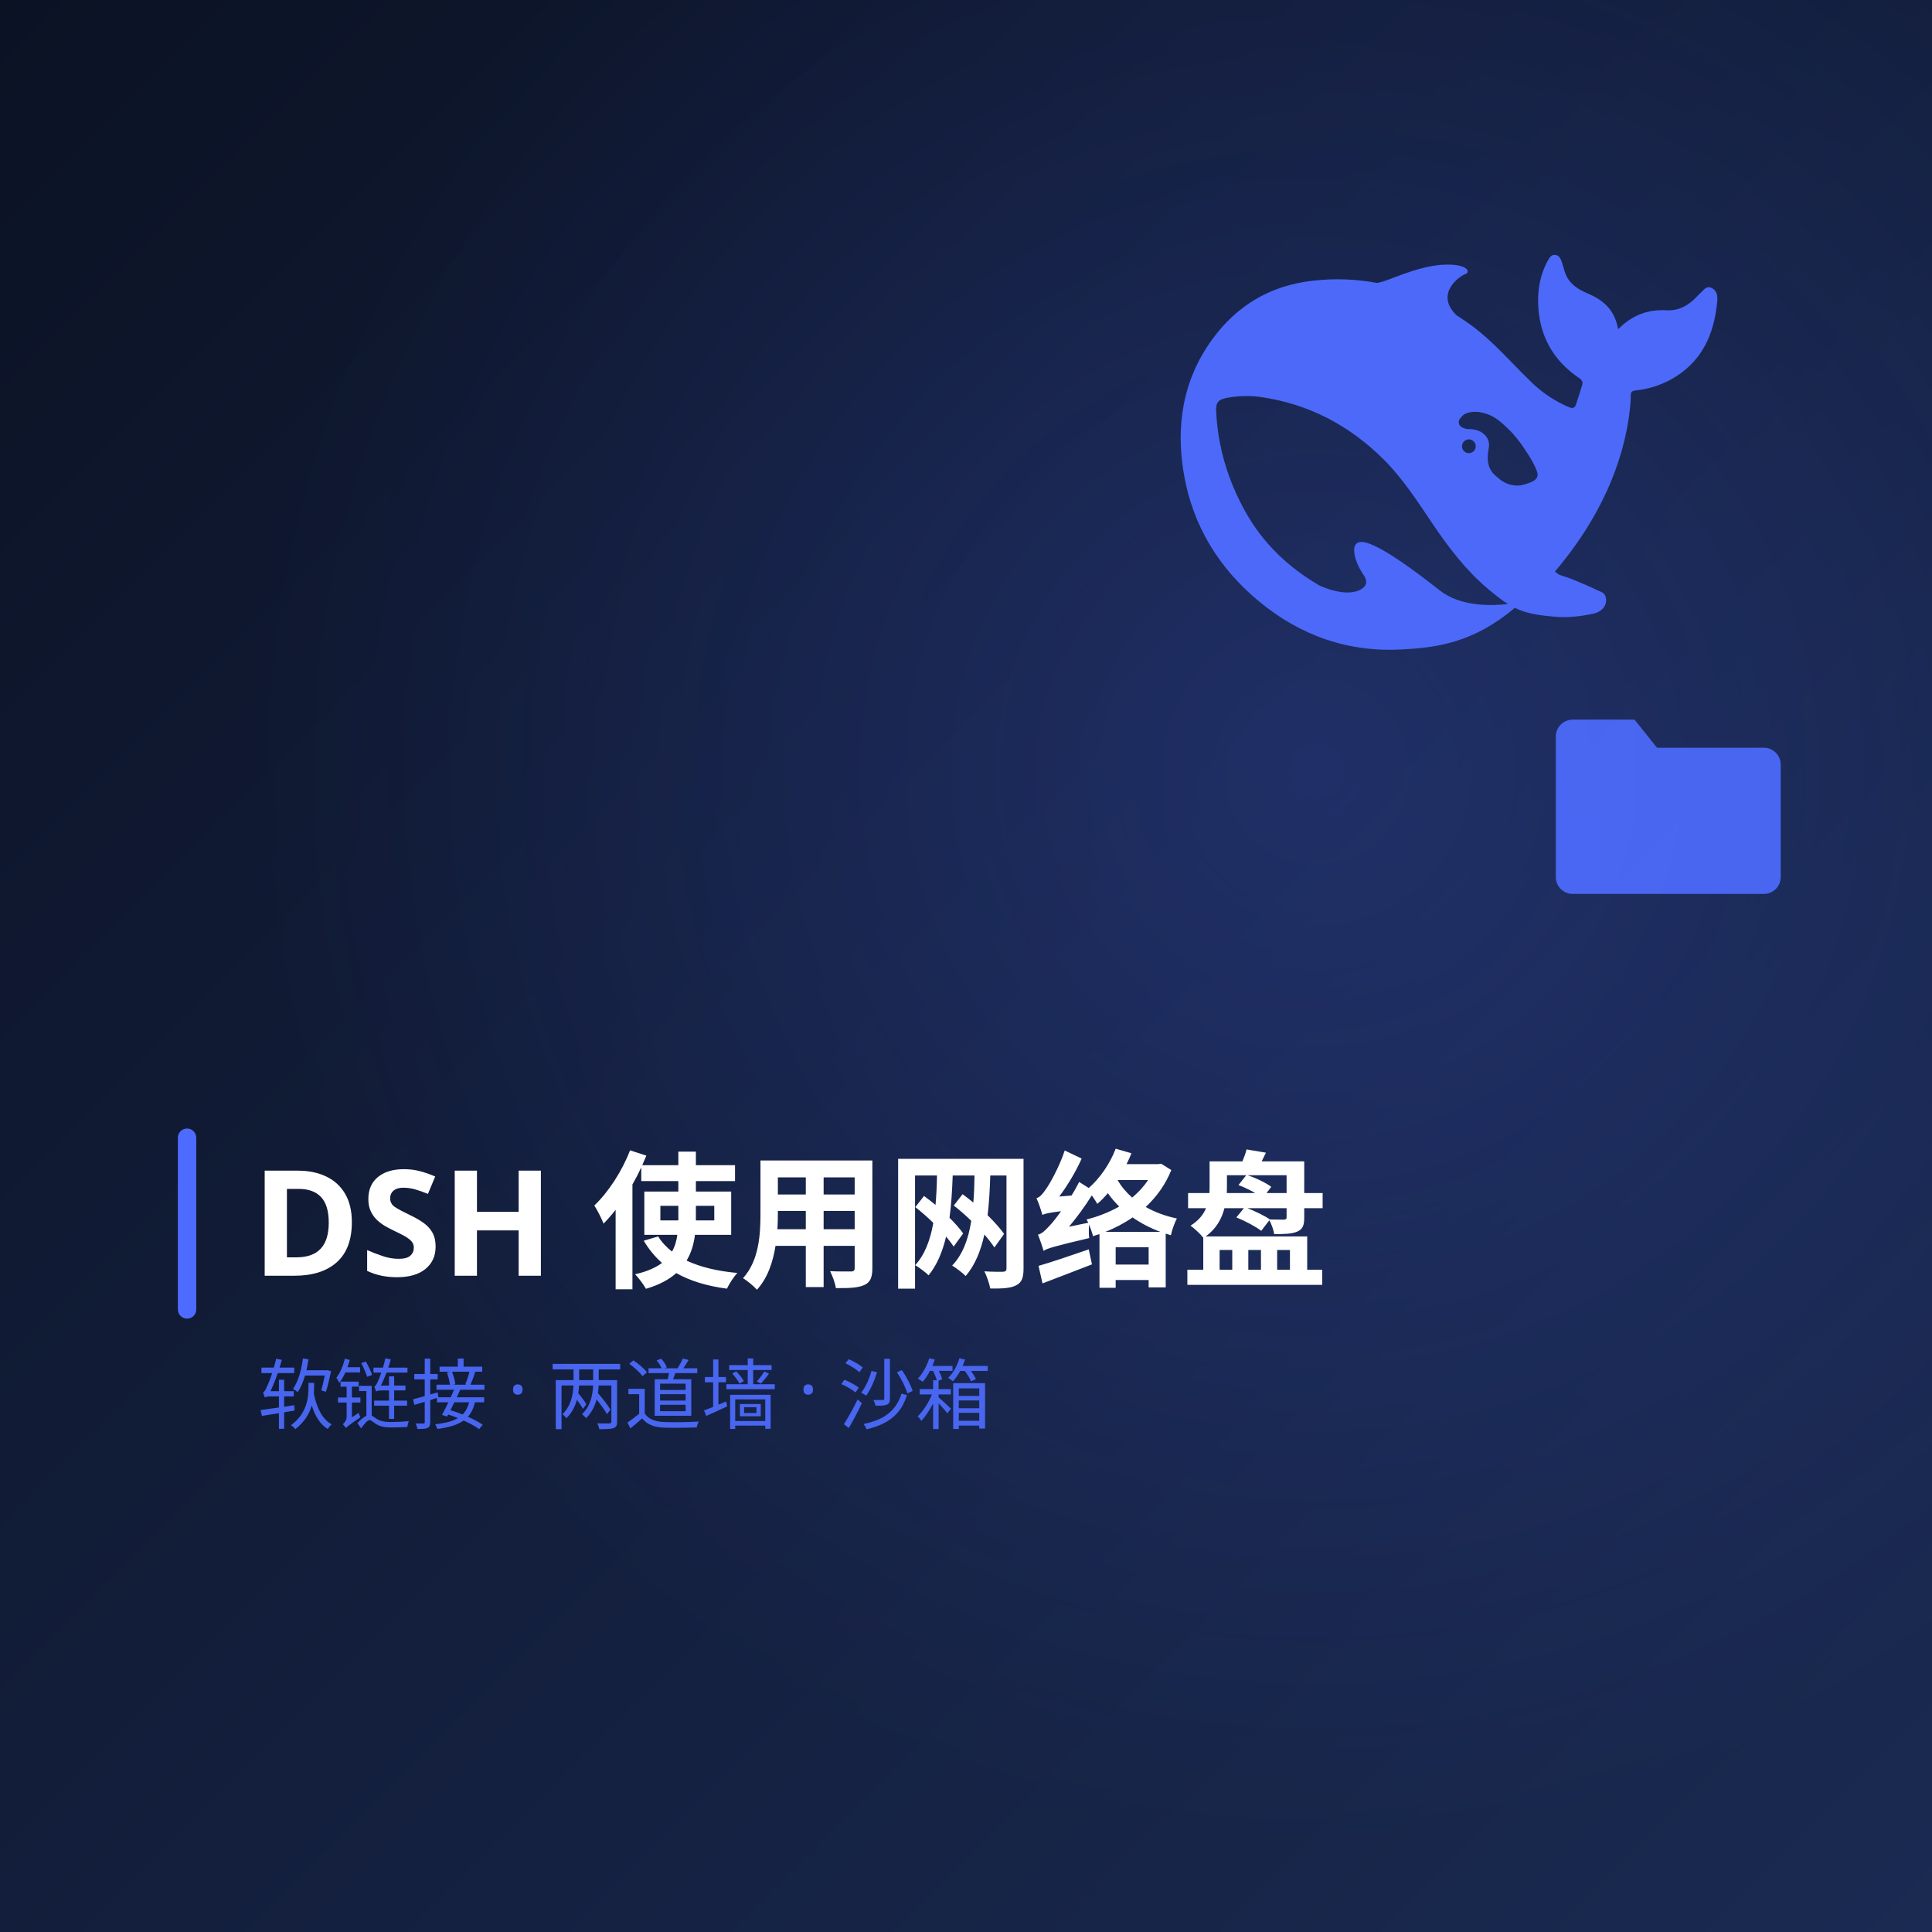
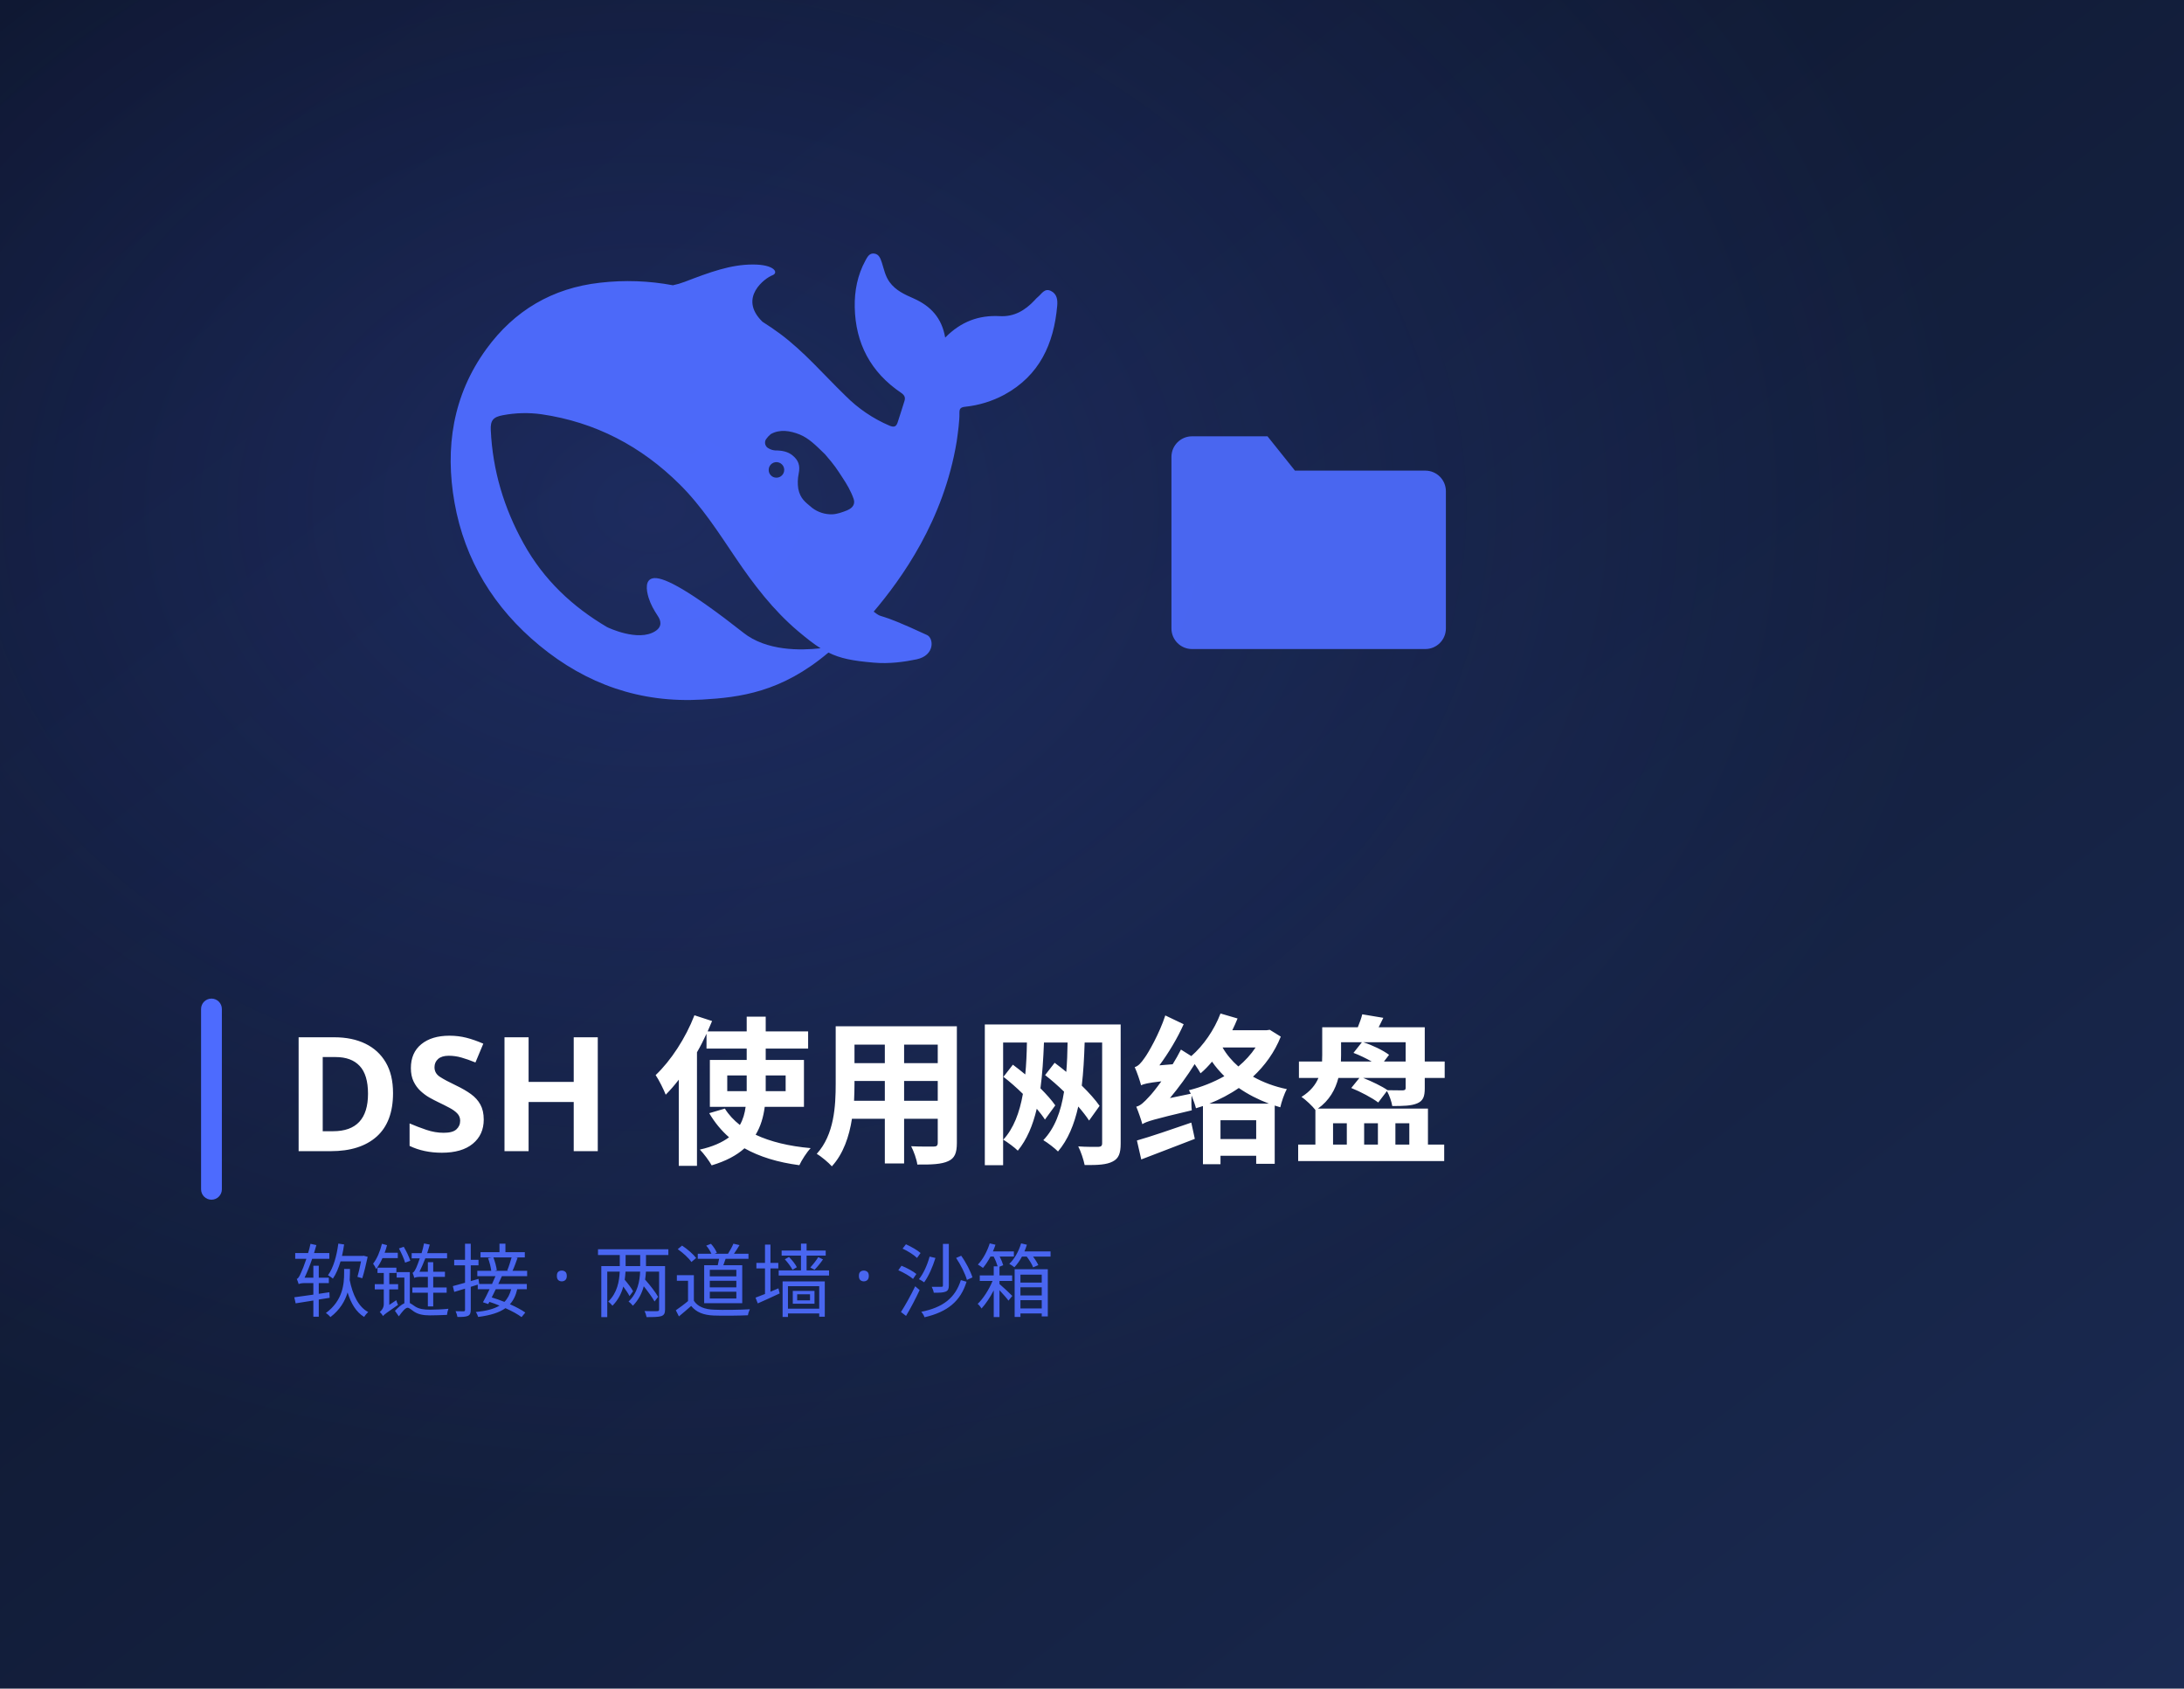
- <svg xmlns="http://www.w3.org/2000/svg" width="630" height="630" viewBox="0 0 630 630" font-family="Microsoft YaHei, PingFang SC, sans-serif">
+ <svg xmlns="http://www.w3.org/2000/svg" width="630" height="487" viewBox="0 0 630 487" font-family="Microsoft YaHei, PingFang SC, sans-serif">
  <defs>
    <linearGradient id="bg" x1="0" y1="0" x2="1" y2="1">
      <stop offset="0%" stop-color="#0b1224" />
      <stop offset="100%" stop-color="#1a2a52" />
    </linearGradient>
-     <radialGradient id="glow" cx="68%" cy="40%" r="55%">
+     <radialGradient id="glow" cx="30%" cy="30%" r="60%">
      <stop offset="0%" stop-color="#4d6bfe" stop-opacity="0.22" />
      <stop offset="100%" stop-color="#4d6bfe" stop-opacity="0" />
    </radialGradient>
  </defs>
-   <rect width="630" height="630" fill="url(#bg)" />
-   <rect width="630" height="630" fill="url(#glow)" />
-   <g transform="translate(385.00,60.00) scale(7.29167)" opacity="0.97">
+   <rect width="630" height="487" fill="url(#bg)" />
+   <rect width="630" height="487" fill="url(#glow)" />
+   <g transform="translate(130.00,50.00) scale(7.29167)" opacity="0.97">
    <g fill="#4d6bfe">
      <path d="M23.748 4.651c-.254-.124-.364.113-.512.233-.051.04-.094.09-.137.137-.372.397-.806.657-1.373.626-.829-.046-1.537.214-2.163.848-.133-.782-.575-1.248-1.247-1.548-.352-.155-.708-.311-.955-.65-.172-.24-.219-.509-.305-.774-.055-.16-.11-.323-.293-.35-.2-.031-.278.136-.356.276-.313.572-.434 1.202-.422 1.84.027 1.436.633 2.58 1.838 3.393.137.094.172.187.129.323-.082.28-.18.553-.266.833-.055.179-.137.218-.328.14a5.5 5.5 0 0 1-1.737-1.179c-.857-.828-1.631-1.743-2.597-2.46a12 12 0 0 0-.689-.47c-.985-.957.13-1.743.387-1.836.27-.098.094-.433-.778-.428-.872.003-1.67.295-2.687.685a3 3 0 0 1-.465.136 9.6 9.6 0 0 0-2.883-.101c-1.885.21-3.39 1.1-4.497 2.622C.082 8.776-.231 10.854.152 13.02c.403 2.284 1.568 4.175 3.36 5.653 1.857 1.533 3.997 2.284 6.438 2.14 1.482-.085 3.132-.284 4.994-1.86.47.234.962.328 1.78.398.629.058 1.235-.031 1.705-.129.735-.155.684-.836.418-.961-2.155-1.004-1.682-.595-2.112-.926 1.095-1.295 2.768-3.598 3.284-6.733.05-.346.115-.834.108-1.114-.004-.171.035-.238.23-.257a4.2 4.2 0 0 0 1.545-.475c1.397-.763 1.96-2.016 2.093-3.517.02-.23-.004-.467-.247-.588M11.58 18.168c-2.088-1.642-3.101-2.183-3.52-2.16-.39.024-.32.472-.234.763.09.288.207.487.371.74.114.167.192.416-.113.603-.673.416-1.842-.14-1.897-.168-1.361-.801-2.5-1.86-3.301-3.306-.775-1.393-1.225-2.888-1.299-4.482-.02-.385.094-.522.477-.592a4.7 4.7 0 0 1 1.53-.038c2.131.311 3.946 1.264 5.467 2.774.868.86 1.525 1.887 2.202 2.89.72 1.066 1.494 2.082 2.48 2.915.348.291.626.513.892.677-.802.09-2.14.109-3.055-.615zm1.001-6.44a.306.306 0 0 1 .415-.287.3.3 0 0 1 .113.074.3.3 0 0 1 .086.214c0 .17-.136.307-.308.307a.303.303 0 0 1-.306-.307m3.11 1.596c-.2.081-.4.151-.591.16a1.25 1.25 0 0 1-.798-.254c-.274-.23-.47-.358-.551-.758a1.7 1.7 0 0 1 .015-.588c.07-.327-.007-.537-.238-.727-.188-.156-.426-.199-.689-.199a.6.6 0 0 1-.254-.078.253.253 0 0 1-.114-.358 1 1 0 0 1 .192-.21c.356-.202.767-.136 1.146.016.352.144.618.408 1.001.782.392.451.462.576.685.915.176.264.336.536.446.848.066.194-.02.353-.25.45" />
    </g>
  </g>
-   <g transform="translate(500.00,220.00) scale(3.66667)" opacity="0.92">
+   <g transform="translate(330.00,110.00) scale(3.95833)" opacity="0.92">
    <g fill="#4d6bfe">
      <path d="M2 5.5 A1.5 1.5 0 0 1 3.5 4 H9 L11 6.5 H20.5 A1.5 1.5 0 0 1 22 8 V18 A1.5 1.5 0 0 1 20.5 19.5 H3.5 A1.5 1.5 0 0 1 2 18 Z" />
    </g>
  </g>
-   <rect x="58" y="368" width="6" height="62" fill="#4d6bfe" rx="3" />
-   <text x="82" y="416" font-size="48" font-weight="bold" fill="#ffffff">DSH 使用网络盘</text>
-   <text x="84" y="464" font-size="25" fill="#4d6bfe" opacity="0.92">软链接 · 两道墙 · 沙箱</text>
+   <rect x="58" y="288" width="6" height="58" fill="#4d6bfe" rx="3" />
+   <text x="82" y="332" font-size="46" font-weight="bold" fill="#ffffff">DSH 使用网络盘</text>
+   <text x="84" y="378" font-size="23" fill="#4d6bfe" opacity="0.92">软链接 · 两道墙 · 沙箱</text>
</svg>
